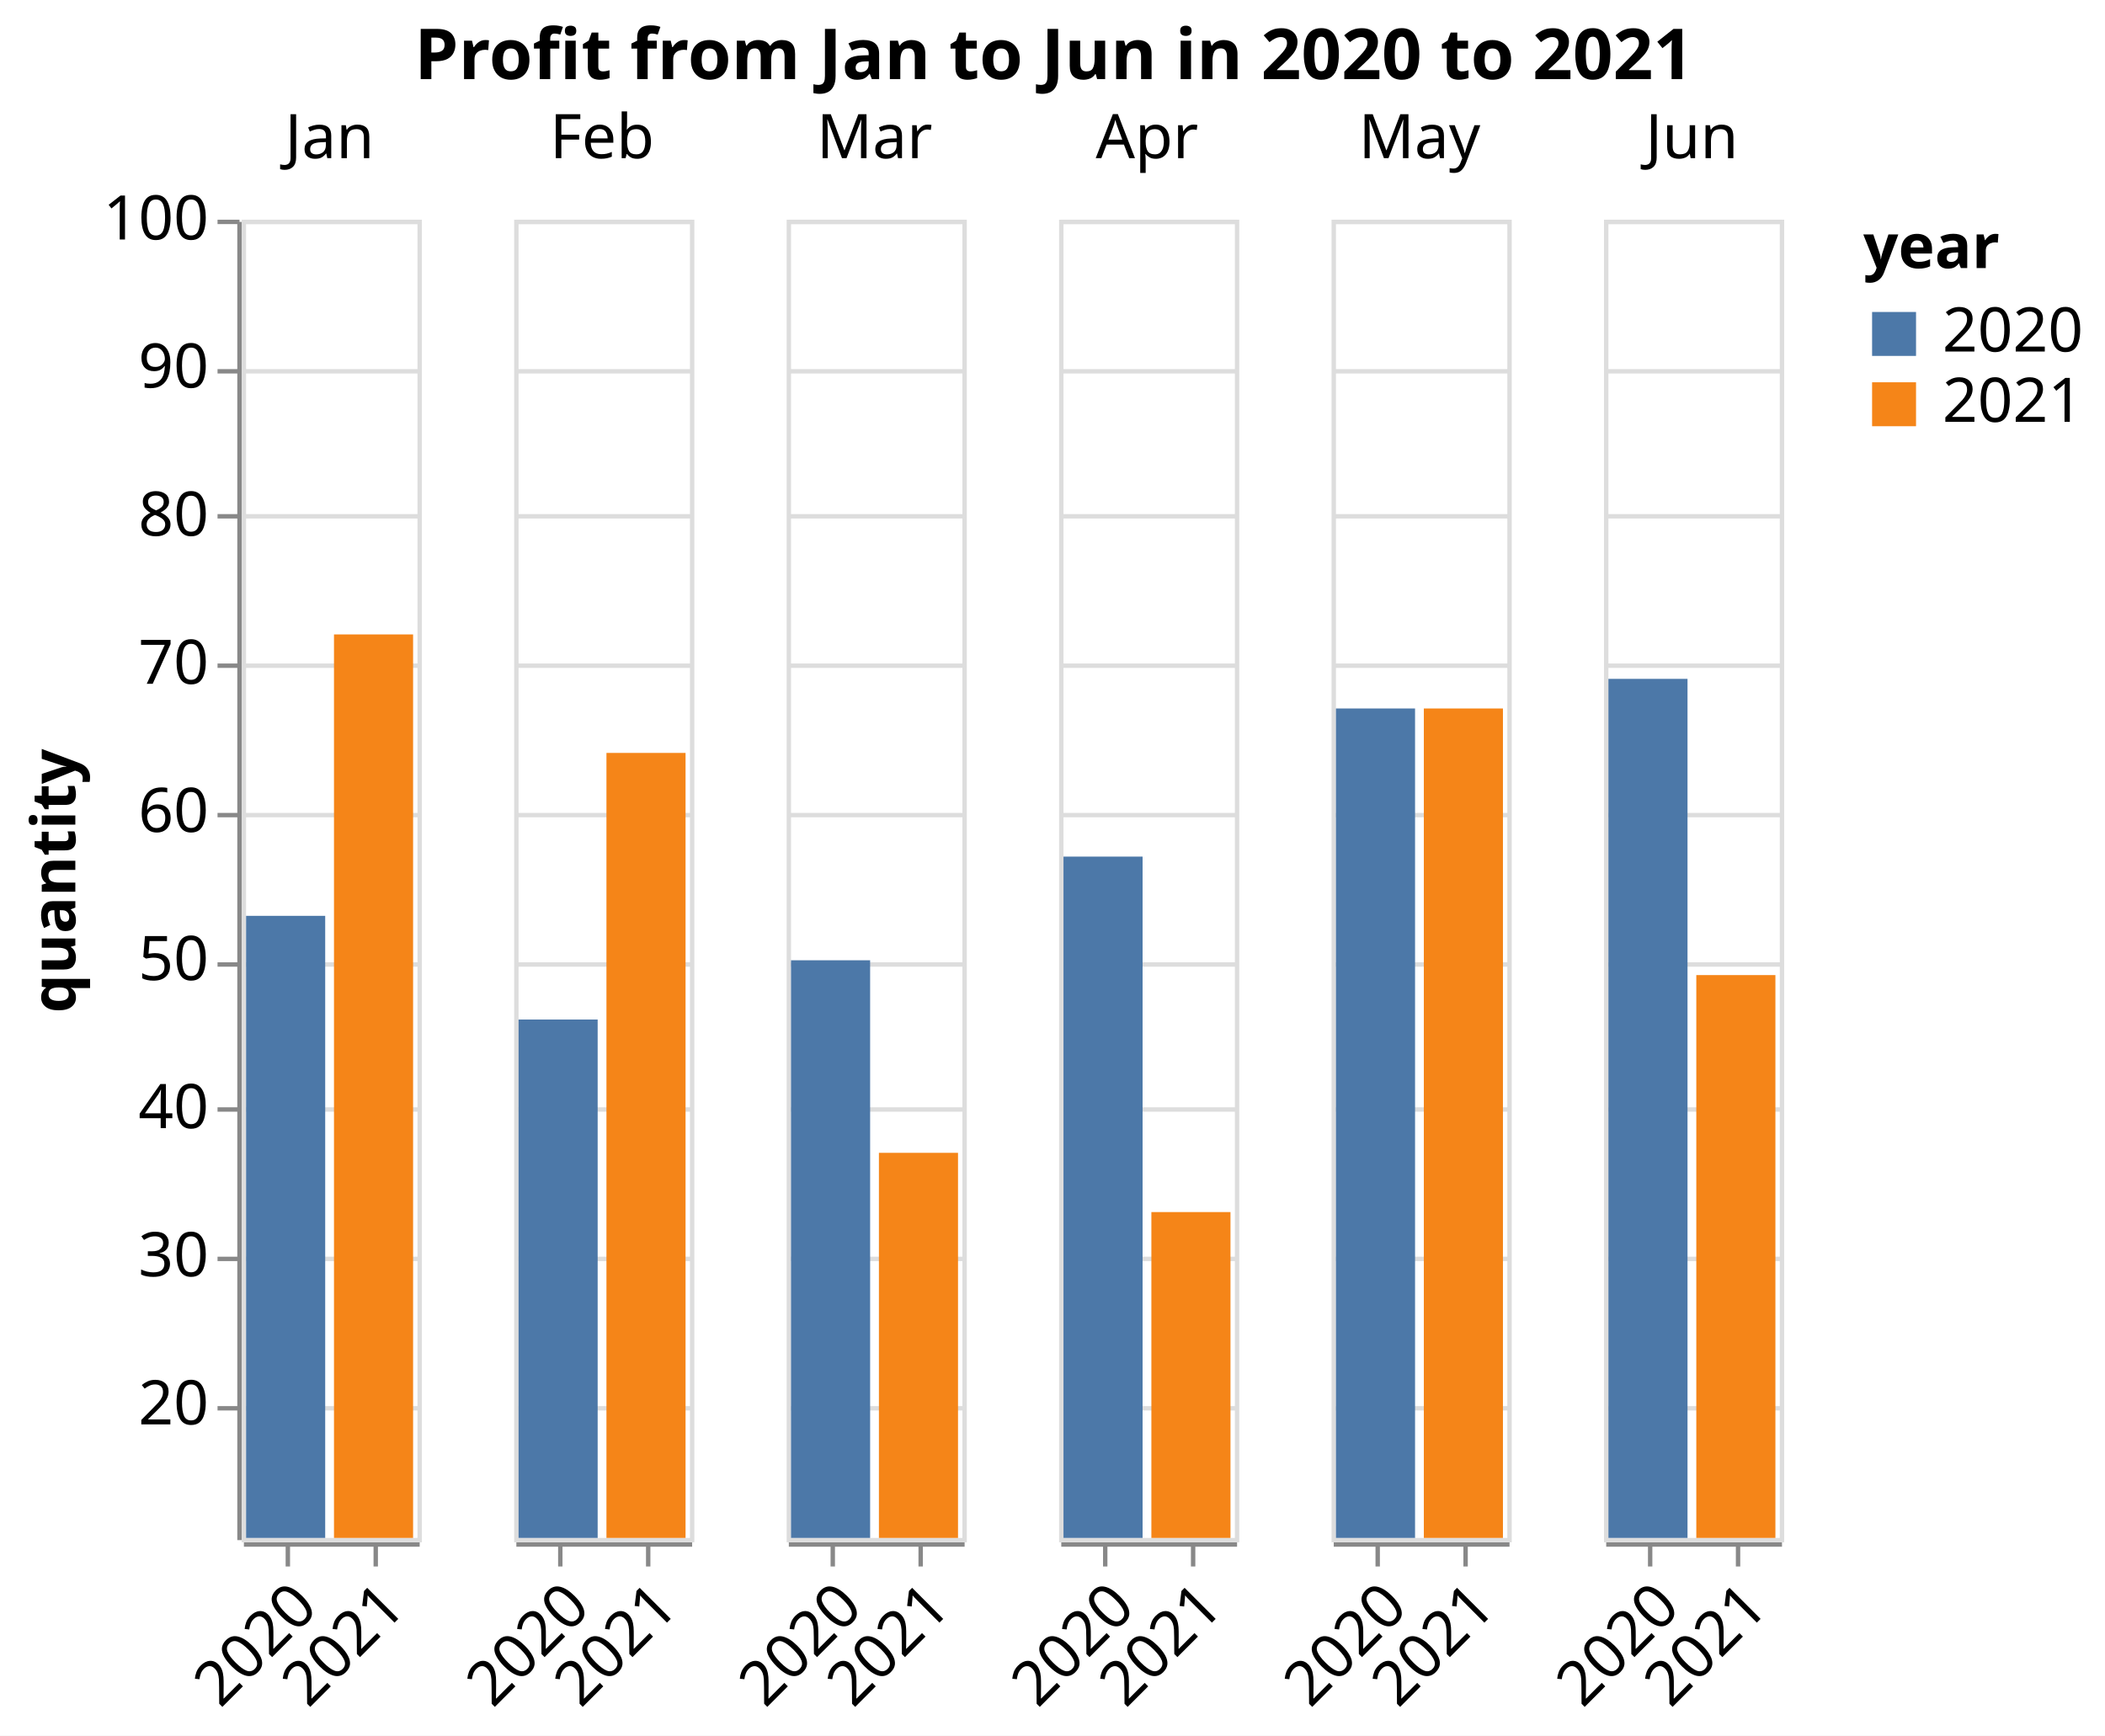
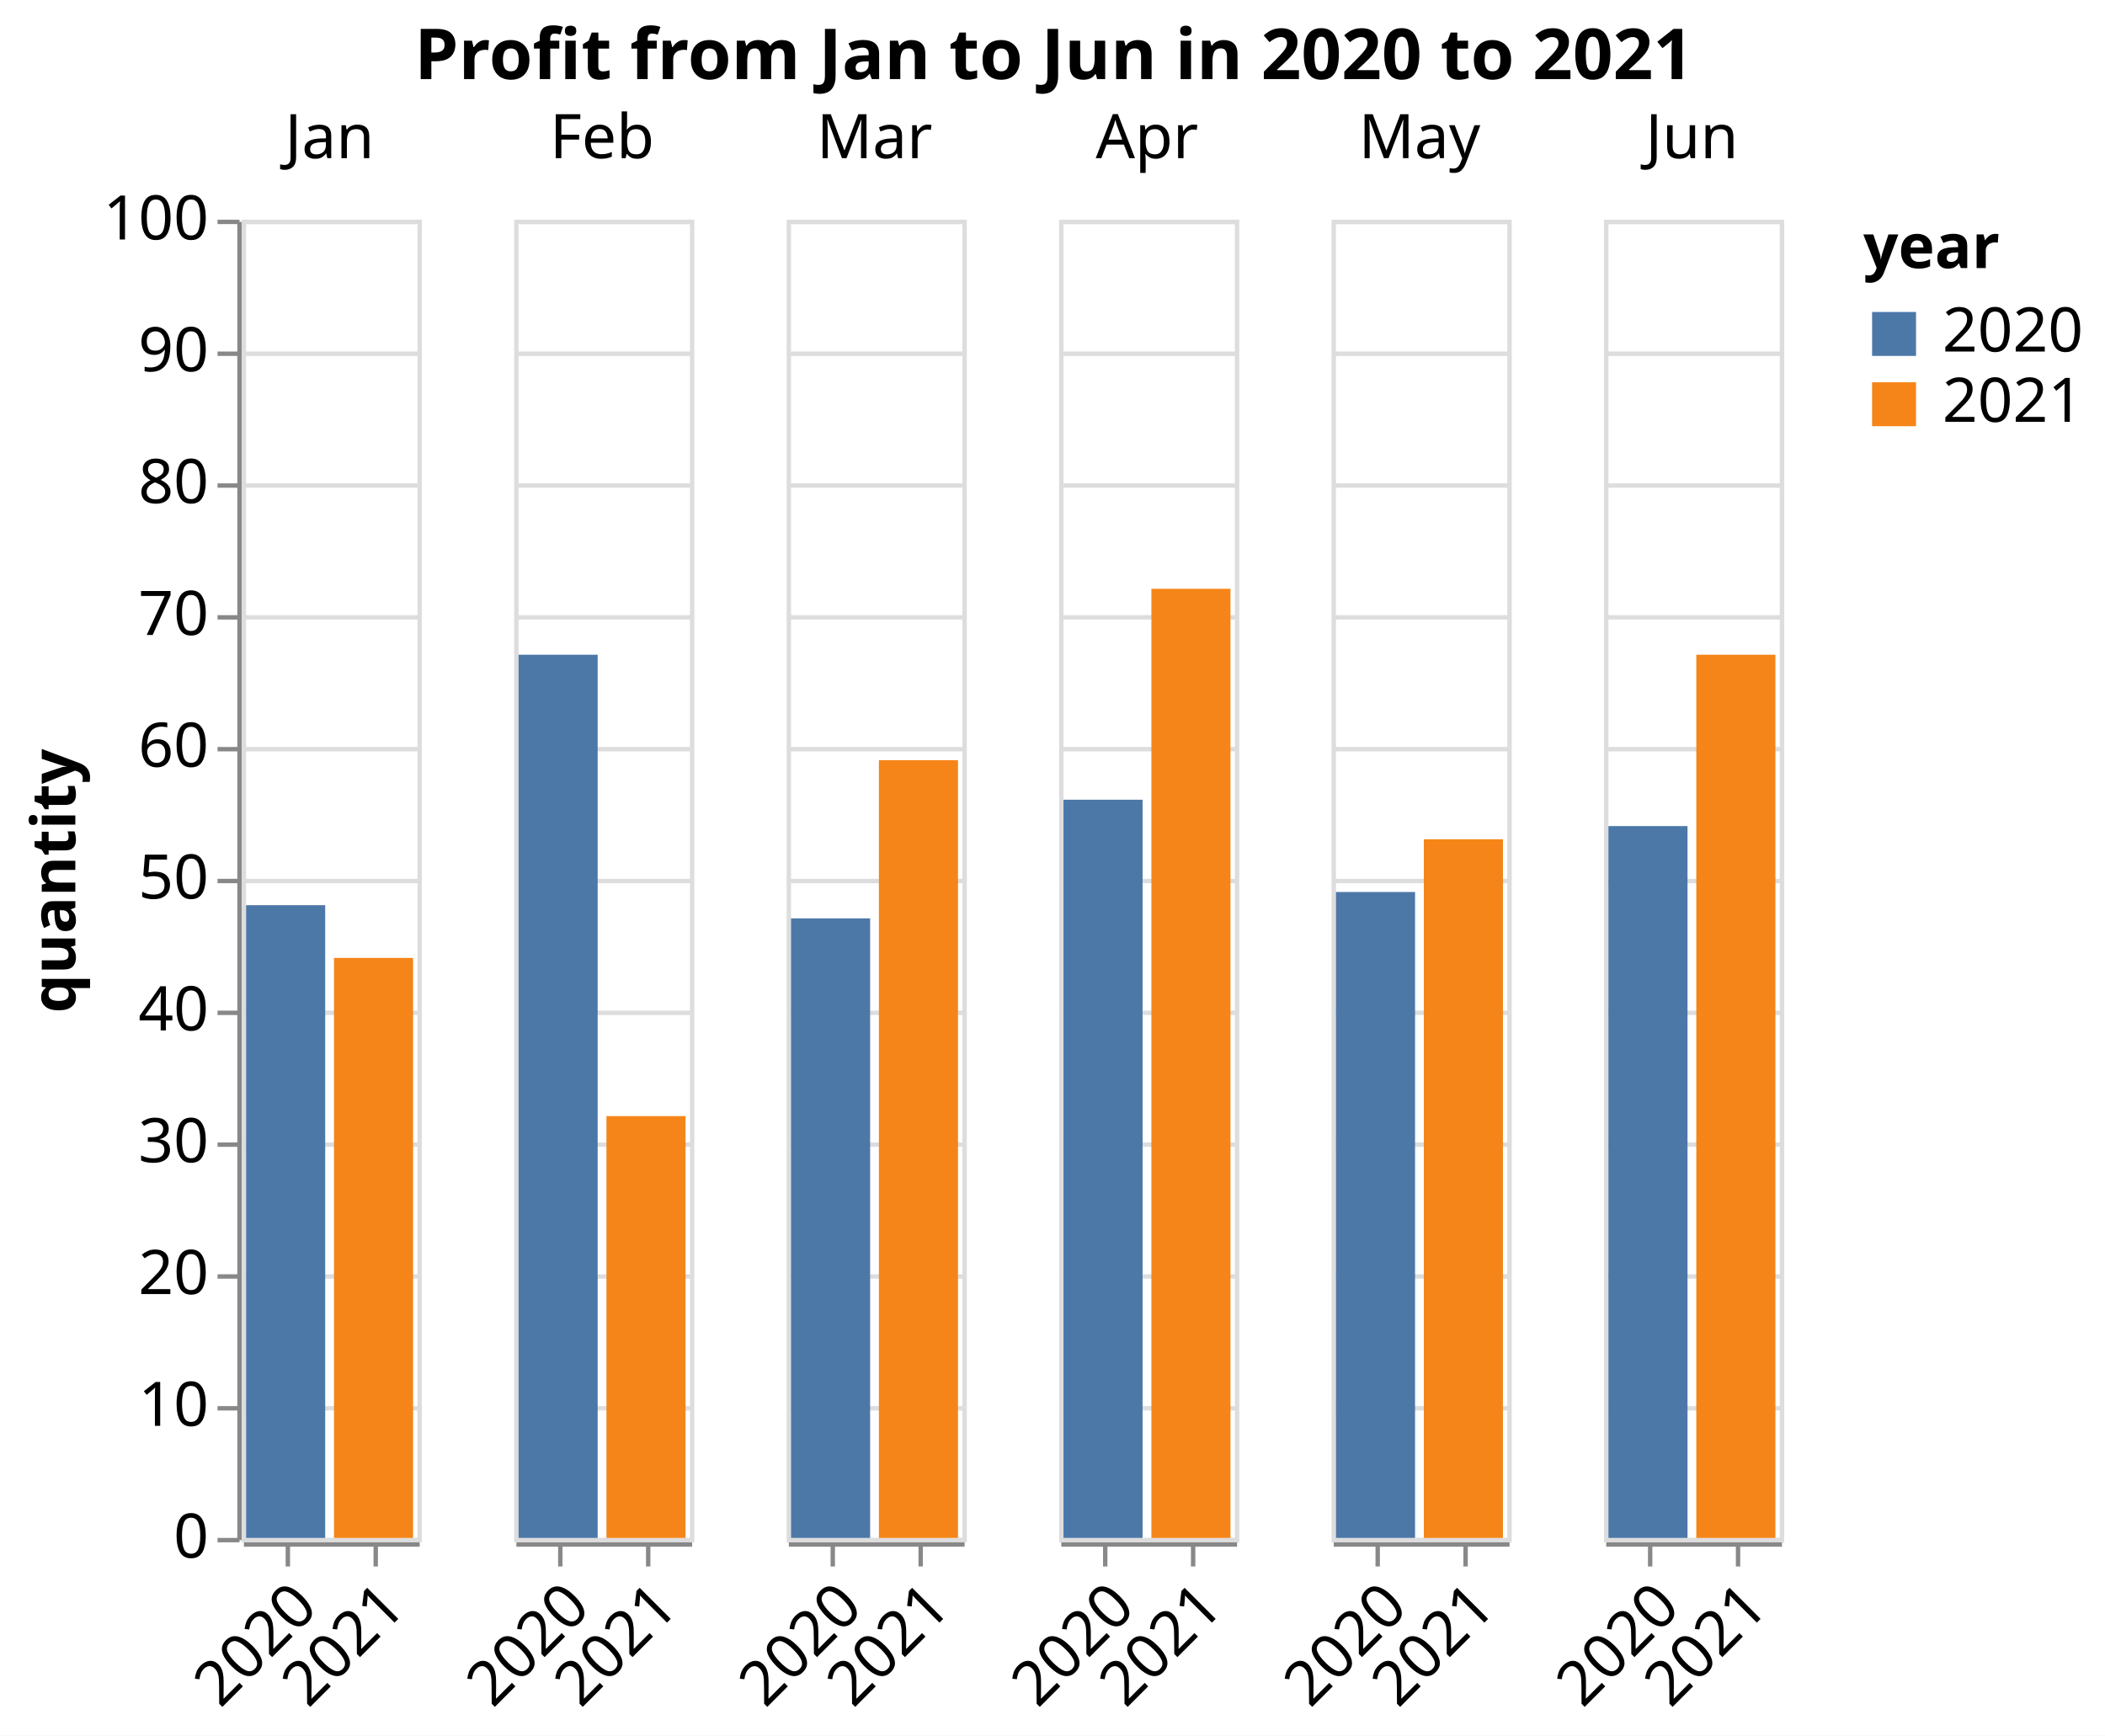
<svg xmlns="http://www.w3.org/2000/svg" version="1.1" class="marks" width="479" height="395" viewBox="0 0 479 395">
  <rect width="479" height="395" fill="white" />
  <g fill="none" stroke-miterlimit="10" transform="translate(55,50)">
    <g class="mark-group role-frame root" role="graphics-object" aria-roledescription="group mark container">
      <g transform="translate(0,0)">
        <path class="background" aria-hidden="true" d="M0,0h0v0h0Z" />
        <g>
          <g class="mark-group role-row-header row_header" role="graphics-object" aria-roledescription="group mark container">
            <g transform="translate(-1,0)">
              <path class="background" aria-hidden="true" d="M0,0h0v300h0Z" />
              <g>
-                 <g class="mark-group role-axis" role="graphics-symbol" aria-roledescription="axis" aria-label="Y-axis titled 'quantity' for a linear scale with values from 11 to 100">
-                   <g transform="translate(0.5,0.5)">
-                     <path class="background" aria-hidden="true" d="M0,0h0v0h0Z" pointer-events="none" />
-                     <g>
-                       <g class="mark-rule role-axis-tick" pointer-events="none">
+                 <g class="mark-group role-axis" role="graphics-symbol" aria-roledescription="axis" aria-label="Y-axis titled 'quantity' for a linear scale with values from 0 to 100">
+                   <g transform="translate(0.5,0.5)">
+                     <path class="background" aria-hidden="true" d="M0,0h0v0h0Z" pointer-events="none" />
+                     <g>
+                       <g class="mark-rule role-axis-tick" pointer-events="none">
+                         <line transform="translate(0,300)" x2="-5" y2="0" stroke="#888" stroke-width="1" opacity="1" />
                        <line transform="translate(0,270)" x2="-5" y2="0" stroke="#888" stroke-width="1" opacity="1" />
-                         <line transform="translate(0,236)" x2="-5" y2="0" stroke="#888" stroke-width="1" opacity="1" />
-                         <line transform="translate(0,202)" x2="-5" y2="0" stroke="#888" stroke-width="1" opacity="1" />
-                         <line transform="translate(0,169)" x2="-5" y2="0" stroke="#888" stroke-width="1" opacity="1" />
-                         <line transform="translate(0,135)" x2="-5" y2="0" stroke="#888" stroke-width="1" opacity="1" />
-                         <line transform="translate(0,101)" x2="-5" y2="0" stroke="#888" stroke-width="1" opacity="1" />
-                         <line transform="translate(0,67)" x2="-5" y2="0" stroke="#888" stroke-width="1" opacity="1" />
-                         <line transform="translate(0,34)" x2="-5" y2="0" stroke="#888" stroke-width="1" opacity="1" />
+                         <line transform="translate(0,240)" x2="-5" y2="0" stroke="#888" stroke-width="1" opacity="1" />
+                         <line transform="translate(0,210)" x2="-5" y2="0" stroke="#888" stroke-width="1" opacity="1" />
+                         <line transform="translate(0,180)" x2="-5" y2="0" stroke="#888" stroke-width="1" opacity="1" />
+                         <line transform="translate(0,150)" x2="-5" y2="0" stroke="#888" stroke-width="1" opacity="1" />
+                         <line transform="translate(0,120)" x2="-5" y2="0" stroke="#888" stroke-width="1" opacity="1" />
+                         <line transform="translate(0,90)" x2="-5" y2="0" stroke="#888" stroke-width="1" opacity="1" />
+                         <line transform="translate(0,60)" x2="-5" y2="0" stroke="#888" stroke-width="1" opacity="1" />
+                         <line transform="translate(0,30)" x2="-5" y2="0" stroke="#888" stroke-width="1" opacity="1" />
                        <line transform="translate(0,0)" x2="-5" y2="0" stroke="#888" stroke-width="1" opacity="1" />
                      </g>
                      <g class="mark-text role-axis-label" pointer-events="none">
-                         <text text-anchor="end" transform="translate(-7,273.6629)" font-family="sans-serif" font-size="14px" fill="#000" opacity="1">20</text>
-                         <text text-anchor="end" transform="translate(-7,239.9551)" font-family="sans-serif" font-size="14px" fill="#000" opacity="1">30</text>
-                         <text text-anchor="end" transform="translate(-7,206.2472)" font-family="sans-serif" font-size="14px" fill="#000" opacity="1">40</text>
-                         <text text-anchor="end" transform="translate(-7,172.5393)" font-family="sans-serif" font-size="14px" fill="#000" opacity="1">50</text>
-                         <text text-anchor="end" transform="translate(-7,138.8315)" font-family="sans-serif" font-size="14px" fill="#000" opacity="1">60</text>
-                         <text text-anchor="end" transform="translate(-7,105.1236)" font-family="sans-serif" font-size="14px" fill="#000" opacity="1">70</text>
-                         <text text-anchor="end" transform="translate(-7,71.41573)" font-family="sans-serif" font-size="14px" fill="#000" opacity="1">80</text>
-                         <text text-anchor="end" transform="translate(-7,37.70787)" font-family="sans-serif" font-size="14px" fill="#000" opacity="1">90</text>
+                         <text text-anchor="end" transform="translate(-7,304)" font-family="sans-serif" font-size="14px" fill="#000" opacity="1">0</text>
+                         <text text-anchor="end" transform="translate(-7,274)" font-family="sans-serif" font-size="14px" fill="#000" opacity="1">10</text>
+                         <text text-anchor="end" transform="translate(-7,244)" font-family="sans-serif" font-size="14px" fill="#000" opacity="1">20</text>
+                         <text text-anchor="end" transform="translate(-7,214)" font-family="sans-serif" font-size="14px" fill="#000" opacity="1">30</text>
+                         <text text-anchor="end" transform="translate(-7,184)" font-family="sans-serif" font-size="14px" fill="#000" opacity="1">40</text>
+                         <text text-anchor="end" transform="translate(-7,154)" font-family="sans-serif" font-size="14px" fill="#000" opacity="1">50</text>
+                         <text text-anchor="end" transform="translate(-7,124)" font-family="sans-serif" font-size="14px" fill="#000" opacity="1">60</text>
+                         <text text-anchor="end" transform="translate(-7,94)" font-family="sans-serif" font-size="14px" fill="#000" opacity="1">70</text>
+                         <text text-anchor="end" transform="translate(-7,64)" font-family="sans-serif" font-size="14px" fill="#000" opacity="1">80</text>
+                         <text text-anchor="end" transform="translate(-7,34)" font-family="sans-serif" font-size="14px" fill="#000" opacity="1">90</text>
                        <text text-anchor="end" transform="translate(-7,4)" font-family="sans-serif" font-size="14px" fill="#000" opacity="1">100</text>
                      </g>
                      <g class="mark-rule role-axis-domain" pointer-events="none">
                        <line transform="translate(0,300)" x2="0" y2="-300" stroke="#888" stroke-width="1" opacity="1" />
                      </g>
                      <g class="mark-text role-axis-title" pointer-events="none">
                        <text text-anchor="middle" transform="translate(-34.3584,150) rotate(-90) translate(0,-3)" font-family="sans-serif" font-size="14px" font-weight="bold" fill="#000" opacity="1">quantity</text>
                      </g>
                    </g>
                    <path class="foreground" aria-hidden="true" d="" pointer-events="none" display="none" />
                  </g>
                </g>
              </g>
              <path class="foreground" aria-hidden="true" d="" display="none" />
            </g>
          </g>
          <g class="mark-group role-column-header column_header" role="graphics-object" aria-roledescription="group mark container">
            <g transform="translate(0,-1)">
              <path class="background" aria-hidden="true" d="M0,0h40v0h-40Z" />
              <g>
                <g class="mark-group role-title">
                  <g transform="translate(20,-24)">
                    <path class="background" aria-hidden="true" d="M0,0h0v0h0Z" pointer-events="none" />
                    <g>
                      <g class="mark-text role-title-text" role="graphics-symbol" aria-roledescription="title" aria-label="Title text 'Jan'" pointer-events="none">
                        <text text-anchor="middle" transform="translate(0,11)" font-family="sans-serif" font-size="14px" fill="#000" opacity="1">Jan</text>
                      </g>
                    </g>
                    <path class="foreground" aria-hidden="true" d="" pointer-events="none" display="none" />
                  </g>
                </g>
              </g>
              <path class="foreground" aria-hidden="true" d="" display="none" />
            </g>
            <g transform="translate(62,-1)">
              <path class="background" aria-hidden="true" d="M0,0h40v0h-40Z" />
              <g>
                <g class="mark-group role-title">
                  <g transform="translate(20,-24)">
                    <path class="background" aria-hidden="true" d="M0,0h0v0h0Z" pointer-events="none" />
                    <g>
                      <g class="mark-text role-title-text" role="graphics-symbol" aria-roledescription="title" aria-label="Title text 'Feb'" pointer-events="none">
                        <text text-anchor="middle" transform="translate(0,11)" font-family="sans-serif" font-size="14px" fill="#000" opacity="1">Feb</text>
                      </g>
                    </g>
                    <path class="foreground" aria-hidden="true" d="" pointer-events="none" display="none" />
                  </g>
                </g>
              </g>
              <path class="foreground" aria-hidden="true" d="" display="none" />
            </g>
            <g transform="translate(124,-1)">
              <path class="background" aria-hidden="true" d="M0,0h40v0h-40Z" />
              <g>
                <g class="mark-group role-title">
                  <g transform="translate(20,-24)">
                    <path class="background" aria-hidden="true" d="M0,0h0v0h0Z" pointer-events="none" />
                    <g>
                      <g class="mark-text role-title-text" role="graphics-symbol" aria-roledescription="title" aria-label="Title text 'Mar'" pointer-events="none">
                        <text text-anchor="middle" transform="translate(0,11)" font-family="sans-serif" font-size="14px" fill="#000" opacity="1">Mar</text>
                      </g>
                    </g>
                    <path class="foreground" aria-hidden="true" d="" pointer-events="none" display="none" />
                  </g>
                </g>
              </g>
              <path class="foreground" aria-hidden="true" d="" display="none" />
            </g>
            <g transform="translate(186,-1)">
              <path class="background" aria-hidden="true" d="M0,0h40v0h-40Z" />
              <g>
                <g class="mark-group role-title">
                  <g transform="translate(20,-24)">
                    <path class="background" aria-hidden="true" d="M0,0h0v0h0Z" pointer-events="none" />
                    <g>
                      <g class="mark-text role-title-text" role="graphics-symbol" aria-roledescription="title" aria-label="Title text 'Apr'" pointer-events="none">
                        <text text-anchor="middle" transform="translate(0,11)" font-family="sans-serif" font-size="14px" fill="#000" opacity="1">Apr</text>
                      </g>
                    </g>
                    <path class="foreground" aria-hidden="true" d="" pointer-events="none" display="none" />
                  </g>
                </g>
              </g>
              <path class="foreground" aria-hidden="true" d="" display="none" />
            </g>
            <g transform="translate(248,-1)">
              <path class="background" aria-hidden="true" d="M0,0h40v0h-40Z" />
              <g>
                <g class="mark-group role-title">
                  <g transform="translate(20,-24)">
                    <path class="background" aria-hidden="true" d="M0,0h0v0h0Z" pointer-events="none" />
                    <g>
                      <g class="mark-text role-title-text" role="graphics-symbol" aria-roledescription="title" aria-label="Title text 'May'" pointer-events="none">
                        <text text-anchor="middle" transform="translate(0,11)" font-family="sans-serif" font-size="14px" fill="#000" opacity="1">May</text>
                      </g>
                    </g>
                    <path class="foreground" aria-hidden="true" d="" pointer-events="none" display="none" />
                  </g>
                </g>
              </g>
              <path class="foreground" aria-hidden="true" d="" display="none" />
            </g>
            <g transform="translate(310,-1)">
              <path class="background" aria-hidden="true" d="M0,0h40v0h-40Z" />
              <g>
                <g class="mark-group role-title">
                  <g transform="translate(20,-24)">
                    <path class="background" aria-hidden="true" d="M0,0h0v0h0Z" pointer-events="none" />
                    <g>
                      <g class="mark-text role-title-text" role="graphics-symbol" aria-roledescription="title" aria-label="Title text 'Jun'" pointer-events="none">
                        <text text-anchor="middle" transform="translate(0,11)" font-family="sans-serif" font-size="14px" fill="#000" opacity="1">Jun</text>
                      </g>
                    </g>
                    <path class="foreground" aria-hidden="true" d="" pointer-events="none" display="none" />
                  </g>
                </g>
              </g>
              <path class="foreground" aria-hidden="true" d="" display="none" />
            </g>
          </g>
          <g class="mark-group role-column-footer column_footer" role="graphics-object" aria-roledescription="group mark container">
            <g transform="translate(0,301)">
              <path class="background" aria-hidden="true" d="M0,0h40v0h-40Z" />
              <g>
                <g class="mark-group role-axis" role="graphics-symbol" aria-roledescription="axis" aria-label="X-axis for a discrete scale with 2 values: 2020, 2021">
                  <g transform="translate(0.5,0.5)">
                    <path class="background" aria-hidden="true" d="M0,0h0v0h0Z" pointer-events="none" />
                    <g>
                      <g class="mark-rule role-axis-tick" pointer-events="none">
                        <line transform="translate(10,0)" x2="0" y2="5" stroke="#888" stroke-width="1" opacity="1" />
                        <line transform="translate(30,0)" x2="0" y2="5" stroke="#888" stroke-width="1" opacity="1" />
                      </g>
                      <g class="mark-text role-axis-label" pointer-events="none">
                        <text text-anchor="end" transform="translate(9.5,7) rotate(315) translate(0,11)" font-family="sans-serif" font-size="14px" fill="#000" opacity="1">2020</text>
                        <text text-anchor="end" transform="translate(29.5,7) rotate(315) translate(0,11)" font-family="sans-serif" font-size="14px" fill="#000" opacity="1">2021</text>
                      </g>
                      <g class="mark-rule role-axis-domain" pointer-events="none">
                        <line transform="translate(0,0)" x2="40" y2="0" stroke="#888" stroke-width="1" opacity="1" />
                      </g>
                    </g>
                    <path class="foreground" aria-hidden="true" d="" pointer-events="none" display="none" />
                  </g>
                </g>
              </g>
              <path class="foreground" aria-hidden="true" d="" display="none" />
            </g>
            <g transform="translate(62,301)">
              <path class="background" aria-hidden="true" d="M0,0h40v0h-40Z" />
              <g>
                <g class="mark-group role-axis" role="graphics-symbol" aria-roledescription="axis" aria-label="X-axis for a discrete scale with 2 values: 2020, 2021">
                  <g transform="translate(0.5,0.5)">
                    <path class="background" aria-hidden="true" d="M0,0h0v0h0Z" pointer-events="none" />
                    <g>
                      <g class="mark-rule role-axis-tick" pointer-events="none">
                        <line transform="translate(10,0)" x2="0" y2="5" stroke="#888" stroke-width="1" opacity="1" />
                        <line transform="translate(30,0)" x2="0" y2="5" stroke="#888" stroke-width="1" opacity="1" />
                      </g>
                      <g class="mark-text role-axis-label" pointer-events="none">
                        <text text-anchor="end" transform="translate(9.5,7) rotate(315) translate(0,11)" font-family="sans-serif" font-size="14px" fill="#000" opacity="1">2020</text>
                        <text text-anchor="end" transform="translate(29.5,7) rotate(315) translate(0,11)" font-family="sans-serif" font-size="14px" fill="#000" opacity="1">2021</text>
                      </g>
                      <g class="mark-rule role-axis-domain" pointer-events="none">
                        <line transform="translate(0,0)" x2="40" y2="0" stroke="#888" stroke-width="1" opacity="1" />
                      </g>
                    </g>
                    <path class="foreground" aria-hidden="true" d="" pointer-events="none" display="none" />
                  </g>
                </g>
              </g>
              <path class="foreground" aria-hidden="true" d="" display="none" />
            </g>
            <g transform="translate(124,301)">
              <path class="background" aria-hidden="true" d="M0,0h40v0h-40Z" />
              <g>
                <g class="mark-group role-axis" role="graphics-symbol" aria-roledescription="axis" aria-label="X-axis for a discrete scale with 2 values: 2020, 2021">
                  <g transform="translate(0.5,0.5)">
                    <path class="background" aria-hidden="true" d="M0,0h0v0h0Z" pointer-events="none" />
                    <g>
                      <g class="mark-rule role-axis-tick" pointer-events="none">
                        <line transform="translate(10,0)" x2="0" y2="5" stroke="#888" stroke-width="1" opacity="1" />
                        <line transform="translate(30,0)" x2="0" y2="5" stroke="#888" stroke-width="1" opacity="1" />
                      </g>
                      <g class="mark-text role-axis-label" pointer-events="none">
                        <text text-anchor="end" transform="translate(9.5,7) rotate(315) translate(0,11)" font-family="sans-serif" font-size="14px" fill="#000" opacity="1">2020</text>
                        <text text-anchor="end" transform="translate(29.5,7) rotate(315) translate(0,11)" font-family="sans-serif" font-size="14px" fill="#000" opacity="1">2021</text>
                      </g>
                      <g class="mark-rule role-axis-domain" pointer-events="none">
                        <line transform="translate(0,0)" x2="40" y2="0" stroke="#888" stroke-width="1" opacity="1" />
                      </g>
                    </g>
                    <path class="foreground" aria-hidden="true" d="" pointer-events="none" display="none" />
                  </g>
                </g>
              </g>
              <path class="foreground" aria-hidden="true" d="" display="none" />
            </g>
            <g transform="translate(186,301)">
              <path class="background" aria-hidden="true" d="M0,0h40v0h-40Z" />
              <g>
                <g class="mark-group role-axis" role="graphics-symbol" aria-roledescription="axis" aria-label="X-axis for a discrete scale with 2 values: 2020, 2021">
                  <g transform="translate(0.5,0.5)">
                    <path class="background" aria-hidden="true" d="M0,0h0v0h0Z" pointer-events="none" />
                    <g>
                      <g class="mark-rule role-axis-tick" pointer-events="none">
                        <line transform="translate(10,0)" x2="0" y2="5" stroke="#888" stroke-width="1" opacity="1" />
                        <line transform="translate(30,0)" x2="0" y2="5" stroke="#888" stroke-width="1" opacity="1" />
                      </g>
                      <g class="mark-text role-axis-label" pointer-events="none">
                        <text text-anchor="end" transform="translate(9.5,7) rotate(315) translate(0,11)" font-family="sans-serif" font-size="14px" fill="#000" opacity="1">2020</text>
                        <text text-anchor="end" transform="translate(29.5,7) rotate(315) translate(0,11)" font-family="sans-serif" font-size="14px" fill="#000" opacity="1">2021</text>
                      </g>
                      <g class="mark-rule role-axis-domain" pointer-events="none">
                        <line transform="translate(0,0)" x2="40" y2="0" stroke="#888" stroke-width="1" opacity="1" />
                      </g>
                    </g>
                    <path class="foreground" aria-hidden="true" d="" pointer-events="none" display="none" />
                  </g>
                </g>
              </g>
              <path class="foreground" aria-hidden="true" d="" display="none" />
            </g>
            <g transform="translate(248,301)">
              <path class="background" aria-hidden="true" d="M0,0h40v0h-40Z" />
              <g>
                <g class="mark-group role-axis" role="graphics-symbol" aria-roledescription="axis" aria-label="X-axis for a discrete scale with 2 values: 2020, 2021">
                  <g transform="translate(0.5,0.5)">
                    <path class="background" aria-hidden="true" d="M0,0h0v0h0Z" pointer-events="none" />
                    <g>
                      <g class="mark-rule role-axis-tick" pointer-events="none">
                        <line transform="translate(10,0)" x2="0" y2="5" stroke="#888" stroke-width="1" opacity="1" />
                        <line transform="translate(30,0)" x2="0" y2="5" stroke="#888" stroke-width="1" opacity="1" />
                      </g>
                      <g class="mark-text role-axis-label" pointer-events="none">
                        <text text-anchor="end" transform="translate(9.5,7) rotate(315) translate(0,11)" font-family="sans-serif" font-size="14px" fill="#000" opacity="1">2020</text>
                        <text text-anchor="end" transform="translate(29.5,7) rotate(315) translate(0,11)" font-family="sans-serif" font-size="14px" fill="#000" opacity="1">2021</text>
                      </g>
                      <g class="mark-rule role-axis-domain" pointer-events="none">
                        <line transform="translate(0,0)" x2="40" y2="0" stroke="#888" stroke-width="1" opacity="1" />
                      </g>
                    </g>
                    <path class="foreground" aria-hidden="true" d="" pointer-events="none" display="none" />
                  </g>
                </g>
              </g>
              <path class="foreground" aria-hidden="true" d="" display="none" />
            </g>
            <g transform="translate(310,301)">
              <path class="background" aria-hidden="true" d="M0,0h40v0h-40Z" />
              <g>
                <g class="mark-group role-axis" role="graphics-symbol" aria-roledescription="axis" aria-label="X-axis for a discrete scale with 2 values: 2020, 2021">
                  <g transform="translate(0.5,0.5)">
                    <path class="background" aria-hidden="true" d="M0,0h0v0h0Z" pointer-events="none" />
                    <g>
                      <g class="mark-rule role-axis-tick" pointer-events="none">
                        <line transform="translate(10,0)" x2="0" y2="5" stroke="#888" stroke-width="1" opacity="1" />
                        <line transform="translate(30,0)" x2="0" y2="5" stroke="#888" stroke-width="1" opacity="1" />
                      </g>
                      <g class="mark-text role-axis-label" pointer-events="none">
                        <text text-anchor="end" transform="translate(9.5,7) rotate(315) translate(0,11)" font-family="sans-serif" font-size="14px" fill="#000" opacity="1">2020</text>
                        <text text-anchor="end" transform="translate(29.5,7) rotate(315) translate(0,11)" font-family="sans-serif" font-size="14px" fill="#000" opacity="1">2021</text>
                      </g>
                      <g class="mark-rule role-axis-domain" pointer-events="none">
                        <line transform="translate(0,0)" x2="40" y2="0" stroke="#888" stroke-width="1" opacity="1" />
                      </g>
                    </g>
                    <path class="foreground" aria-hidden="true" d="" pointer-events="none" display="none" />
                  </g>
                </g>
              </g>
              <path class="foreground" aria-hidden="true" d="" display="none" />
            </g>
          </g>
          <g class="mark-group role-scope cell" role="graphics-object" aria-roledescription="group mark container">
            <g transform="translate(0,0)">
              <path class="background" aria-hidden="true" d="M0.5,0.5h40v300h-40Z" stroke="#ddd" />
              <g>
-                 <g class="mark-group role-axis" role="graphics-symbol" aria-roledescription="axis" aria-label="Y-axis for a linear scale with values from 11 to 100">
+                 <g class="mark-group role-axis" aria-hidden="true">
                  <g transform="translate(0.5,0.5)">
                    <path class="background" aria-hidden="true" d="M0,0h0v0h0Z" pointer-events="none" />
                    <g>
                      <g class="mark-rule role-axis-grid" pointer-events="none">
+                         <line transform="translate(0,300)" x2="40" y2="0" stroke="#ddd" stroke-width="1" opacity="1" />
                        <line transform="translate(0,270)" x2="40" y2="0" stroke="#ddd" stroke-width="1" opacity="1" />
-                         <line transform="translate(0,236)" x2="40" y2="0" stroke="#ddd" stroke-width="1" opacity="1" />
-                         <line transform="translate(0,202)" x2="40" y2="0" stroke="#ddd" stroke-width="1" opacity="1" />
-                         <line transform="translate(0,169)" x2="40" y2="0" stroke="#ddd" stroke-width="1" opacity="1" />
-                         <line transform="translate(0,135)" x2="40" y2="0" stroke="#ddd" stroke-width="1" opacity="1" />
-                         <line transform="translate(0,101)" x2="40" y2="0" stroke="#ddd" stroke-width="1" opacity="1" />
-                         <line transform="translate(0,67)" x2="40" y2="0" stroke="#ddd" stroke-width="1" opacity="1" />
-                         <line transform="translate(0,34)" x2="40" y2="0" stroke="#ddd" stroke-width="1" opacity="1" />
+                         <line transform="translate(0,240)" x2="40" y2="0" stroke="#ddd" stroke-width="1" opacity="1" />
+                         <line transform="translate(0,210)" x2="40" y2="0" stroke="#ddd" stroke-width="1" opacity="1" />
+                         <line transform="translate(0,180)" x2="40" y2="0" stroke="#ddd" stroke-width="1" opacity="1" />
+                         <line transform="translate(0,150)" x2="40" y2="0" stroke="#ddd" stroke-width="1" opacity="1" />
+                         <line transform="translate(0,120)" x2="40" y2="0" stroke="#ddd" stroke-width="1" opacity="1" />
+                         <line transform="translate(0,90)" x2="40" y2="0" stroke="#ddd" stroke-width="1" opacity="1" />
+                         <line transform="translate(0,60)" x2="40" y2="0" stroke="#ddd" stroke-width="1" opacity="1" />
+                         <line transform="translate(0,30)" x2="40" y2="0" stroke="#ddd" stroke-width="1" opacity="1" />
                        <line transform="translate(0,0)" x2="40" y2="0" stroke="#ddd" stroke-width="1" opacity="1" />
                      </g>
                    </g>
                    <path class="foreground" aria-hidden="true" d="" pointer-events="none" display="none" />
                  </g>
                </g>
-                 <g class="mark-rect role-mark child_marks" role="graphics-symbol" aria-roledescription="rect mark container">
-                   <path d="M1,158.427h18v141.573h-18Z" fill="#4c78a8" />
-                   <path d="M21,94.382h18v205.618h-18Z" fill="#f58518" />
+                 <g class="mark-rect role-mark child_marks" role="graphics-object" aria-roledescription="rect mark container">
+                   <path aria-label="year: 2020; quantity: 48" role="graphics-symbol" aria-roledescription="bar" d="M1,156h18v144h-18Z" fill="#4c78a8" />
+                   <path aria-label="year: 2021; quantity: 44" role="graphics-symbol" aria-roledescription="bar" d="M21,168h18v132h-18Z" fill="#f58518" />
                </g>
              </g>
              <path class="foreground" aria-hidden="true" d="" display="none" />
            </g>
            <g transform="translate(62,0)">
              <path class="background" aria-hidden="true" d="M0.5,0.5h40v300h-40Z" stroke="#ddd" />
              <g>
-                 <g class="mark-group role-axis" role="graphics-symbol" aria-roledescription="axis" aria-label="Y-axis for a linear scale with values from 11 to 100">
+                 <g class="mark-group role-axis" aria-hidden="true">
                  <g transform="translate(0.5,0.5)">
                    <path class="background" aria-hidden="true" d="M0,0h0v0h0Z" pointer-events="none" />
                    <g>
                      <g class="mark-rule role-axis-grid" pointer-events="none">
+                         <line transform="translate(0,300)" x2="40" y2="0" stroke="#ddd" stroke-width="1" opacity="1" />
                        <line transform="translate(0,270)" x2="40" y2="0" stroke="#ddd" stroke-width="1" opacity="1" />
-                         <line transform="translate(0,236)" x2="40" y2="0" stroke="#ddd" stroke-width="1" opacity="1" />
-                         <line transform="translate(0,202)" x2="40" y2="0" stroke="#ddd" stroke-width="1" opacity="1" />
-                         <line transform="translate(0,169)" x2="40" y2="0" stroke="#ddd" stroke-width="1" opacity="1" />
-                         <line transform="translate(0,135)" x2="40" y2="0" stroke="#ddd" stroke-width="1" opacity="1" />
-                         <line transform="translate(0,101)" x2="40" y2="0" stroke="#ddd" stroke-width="1" opacity="1" />
-                         <line transform="translate(0,67)" x2="40" y2="0" stroke="#ddd" stroke-width="1" opacity="1" />
-                         <line transform="translate(0,34)" x2="40" y2="0" stroke="#ddd" stroke-width="1" opacity="1" />
+                         <line transform="translate(0,240)" x2="40" y2="0" stroke="#ddd" stroke-width="1" opacity="1" />
+                         <line transform="translate(0,210)" x2="40" y2="0" stroke="#ddd" stroke-width="1" opacity="1" />
+                         <line transform="translate(0,180)" x2="40" y2="0" stroke="#ddd" stroke-width="1" opacity="1" />
+                         <line transform="translate(0,150)" x2="40" y2="0" stroke="#ddd" stroke-width="1" opacity="1" />
+                         <line transform="translate(0,120)" x2="40" y2="0" stroke="#ddd" stroke-width="1" opacity="1" />
+                         <line transform="translate(0,90)" x2="40" y2="0" stroke="#ddd" stroke-width="1" opacity="1" />
+                         <line transform="translate(0,60)" x2="40" y2="0" stroke="#ddd" stroke-width="1" opacity="1" />
+                         <line transform="translate(0,30)" x2="40" y2="0" stroke="#ddd" stroke-width="1" opacity="1" />
                        <line transform="translate(0,0)" x2="40" y2="0" stroke="#ddd" stroke-width="1" opacity="1" />
                      </g>
                    </g>
                    <path class="foreground" aria-hidden="true" d="" pointer-events="none" display="none" />
                  </g>
                </g>
-                 <g class="mark-rect role-mark child_marks" role="graphics-symbol" aria-roledescription="rect mark container">
-                   <path d="M1,182.022h18v117.978h-18Z" fill="#4c78a8" />
-                   <path d="M21,121.348h18v178.652h-18Z" fill="#f58518" />
+                 <g class="mark-rect role-mark child_marks" role="graphics-object" aria-roledescription="rect mark container">
+                   <path aria-label="year: 2020; quantity: 67" role="graphics-symbol" aria-roledescription="bar" d="M1,99h18v201h-18Z" fill="#4c78a8" />
+                   <path aria-label="year: 2021; quantity: 32" role="graphics-symbol" aria-roledescription="bar" d="M21,204h18v96h-18Z" fill="#f58518" />
                </g>
              </g>
              <path class="foreground" aria-hidden="true" d="" display="none" />
            </g>
            <g transform="translate(124,0)">
              <path class="background" aria-hidden="true" d="M0.5,0.5h40v300h-40Z" stroke="#ddd" />
              <g>
-                 <g class="mark-group role-axis" role="graphics-symbol" aria-roledescription="axis" aria-label="Y-axis for a linear scale with values from 11 to 100">
+                 <g class="mark-group role-axis" aria-hidden="true">
                  <g transform="translate(0.5,0.5)">
                    <path class="background" aria-hidden="true" d="M0,0h0v0h0Z" pointer-events="none" />
                    <g>
                      <g class="mark-rule role-axis-grid" pointer-events="none">
+                         <line transform="translate(0,300)" x2="40" y2="0" stroke="#ddd" stroke-width="1" opacity="1" />
                        <line transform="translate(0,270)" x2="40" y2="0" stroke="#ddd" stroke-width="1" opacity="1" />
-                         <line transform="translate(0,236)" x2="40" y2="0" stroke="#ddd" stroke-width="1" opacity="1" />
-                         <line transform="translate(0,202)" x2="40" y2="0" stroke="#ddd" stroke-width="1" opacity="1" />
-                         <line transform="translate(0,169)" x2="40" y2="0" stroke="#ddd" stroke-width="1" opacity="1" />
-                         <line transform="translate(0,135)" x2="40" y2="0" stroke="#ddd" stroke-width="1" opacity="1" />
-                         <line transform="translate(0,101)" x2="40" y2="0" stroke="#ddd" stroke-width="1" opacity="1" />
-                         <line transform="translate(0,67)" x2="40" y2="0" stroke="#ddd" stroke-width="1" opacity="1" />
-                         <line transform="translate(0,34)" x2="40" y2="0" stroke="#ddd" stroke-width="1" opacity="1" />
+                         <line transform="translate(0,240)" x2="40" y2="0" stroke="#ddd" stroke-width="1" opacity="1" />
+                         <line transform="translate(0,210)" x2="40" y2="0" stroke="#ddd" stroke-width="1" opacity="1" />
+                         <line transform="translate(0,180)" x2="40" y2="0" stroke="#ddd" stroke-width="1" opacity="1" />
+                         <line transform="translate(0,150)" x2="40" y2="0" stroke="#ddd" stroke-width="1" opacity="1" />
+                         <line transform="translate(0,120)" x2="40" y2="0" stroke="#ddd" stroke-width="1" opacity="1" />
+                         <line transform="translate(0,90)" x2="40" y2="0" stroke="#ddd" stroke-width="1" opacity="1" />
+                         <line transform="translate(0,60)" x2="40" y2="0" stroke="#ddd" stroke-width="1" opacity="1" />
+                         <line transform="translate(0,30)" x2="40" y2="0" stroke="#ddd" stroke-width="1" opacity="1" />
                        <line transform="translate(0,0)" x2="40" y2="0" stroke="#ddd" stroke-width="1" opacity="1" />
                      </g>
                    </g>
                    <path class="foreground" aria-hidden="true" d="" pointer-events="none" display="none" />
                  </g>
                </g>
-                 <g class="mark-rect role-mark child_marks" role="graphics-symbol" aria-roledescription="rect mark container">
-                   <path d="M1,168.539h18v131.461h-18Z" fill="#4c78a8" />
-                   <path d="M21,212.36h18v87.64h-18Z" fill="#f58518" />
+                 <g class="mark-rect role-mark child_marks" role="graphics-object" aria-roledescription="rect mark container">
+                   <path aria-label="year: 2020; quantity: 47" role="graphics-symbol" aria-roledescription="bar" d="M1,159h18v141h-18Z" fill="#4c78a8" />
+                   <path aria-label="year: 2021; quantity: 59" role="graphics-symbol" aria-roledescription="bar" d="M21,123h18v177h-18Z" fill="#f58518" />
                </g>
              </g>
              <path class="foreground" aria-hidden="true" d="" display="none" />
            </g>
            <g transform="translate(186,0)">
              <path class="background" aria-hidden="true" d="M0.5,0.5h40v300h-40Z" stroke="#ddd" />
              <g>
-                 <g class="mark-group role-axis" role="graphics-symbol" aria-roledescription="axis" aria-label="Y-axis for a linear scale with values from 11 to 100">
+                 <g class="mark-group role-axis" aria-hidden="true">
                  <g transform="translate(0.5,0.5)">
                    <path class="background" aria-hidden="true" d="M0,0h0v0h0Z" pointer-events="none" />
                    <g>
                      <g class="mark-rule role-axis-grid" pointer-events="none">
+                         <line transform="translate(0,300)" x2="40" y2="0" stroke="#ddd" stroke-width="1" opacity="1" />
                        <line transform="translate(0,270)" x2="40" y2="0" stroke="#ddd" stroke-width="1" opacity="1" />
-                         <line transform="translate(0,236)" x2="40" y2="0" stroke="#ddd" stroke-width="1" opacity="1" />
-                         <line transform="translate(0,202)" x2="40" y2="0" stroke="#ddd" stroke-width="1" opacity="1" />
-                         <line transform="translate(0,169)" x2="40" y2="0" stroke="#ddd" stroke-width="1" opacity="1" />
-                         <line transform="translate(0,135)" x2="40" y2="0" stroke="#ddd" stroke-width="1" opacity="1" />
-                         <line transform="translate(0,101)" x2="40" y2="0" stroke="#ddd" stroke-width="1" opacity="1" />
-                         <line transform="translate(0,67)" x2="40" y2="0" stroke="#ddd" stroke-width="1" opacity="1" />
-                         <line transform="translate(0,34)" x2="40" y2="0" stroke="#ddd" stroke-width="1" opacity="1" />
+                         <line transform="translate(0,240)" x2="40" y2="0" stroke="#ddd" stroke-width="1" opacity="1" />
+                         <line transform="translate(0,210)" x2="40" y2="0" stroke="#ddd" stroke-width="1" opacity="1" />
+                         <line transform="translate(0,180)" x2="40" y2="0" stroke="#ddd" stroke-width="1" opacity="1" />
+                         <line transform="translate(0,150)" x2="40" y2="0" stroke="#ddd" stroke-width="1" opacity="1" />
+                         <line transform="translate(0,120)" x2="40" y2="0" stroke="#ddd" stroke-width="1" opacity="1" />
+                         <line transform="translate(0,90)" x2="40" y2="0" stroke="#ddd" stroke-width="1" opacity="1" />
+                         <line transform="translate(0,60)" x2="40" y2="0" stroke="#ddd" stroke-width="1" opacity="1" />
+                         <line transform="translate(0,30)" x2="40" y2="0" stroke="#ddd" stroke-width="1" opacity="1" />
                        <line transform="translate(0,0)" x2="40" y2="0" stroke="#ddd" stroke-width="1" opacity="1" />
                      </g>
                    </g>
                    <path class="foreground" aria-hidden="true" d="" pointer-events="none" display="none" />
                  </g>
                </g>
-                 <g class="mark-rect role-mark child_marks" role="graphics-symbol" aria-roledescription="rect mark container">
-                   <path d="M1,144.944h18v155.056h-18Z" fill="#4c78a8" />
-                   <path d="M21,225.843h18v74.157h-18Z" fill="#f58518" />
+                 <g class="mark-rect role-mark child_marks" role="graphics-object" aria-roledescription="rect mark container">
+                   <path aria-label="year: 2020; quantity: 56" role="graphics-symbol" aria-roledescription="bar" d="M1,132h18v168h-18Z" fill="#4c78a8" />
+                   <path aria-label="year: 2021; quantity: 72" role="graphics-symbol" aria-roledescription="bar" d="M21,84h18v216h-18Z" fill="#f58518" />
                </g>
              </g>
              <path class="foreground" aria-hidden="true" d="" display="none" />
            </g>
            <g transform="translate(248,0)">
              <path class="background" aria-hidden="true" d="M0.5,0.5h40v300h-40Z" stroke="#ddd" />
              <g>
-                 <g class="mark-group role-axis" role="graphics-symbol" aria-roledescription="axis" aria-label="Y-axis for a linear scale with values from 11 to 100">
+                 <g class="mark-group role-axis" aria-hidden="true">
                  <g transform="translate(0.5,0.5)">
                    <path class="background" aria-hidden="true" d="M0,0h0v0h0Z" pointer-events="none" />
                    <g>
                      <g class="mark-rule role-axis-grid" pointer-events="none">
+                         <line transform="translate(0,300)" x2="40" y2="0" stroke="#ddd" stroke-width="1" opacity="1" />
                        <line transform="translate(0,270)" x2="40" y2="0" stroke="#ddd" stroke-width="1" opacity="1" />
-                         <line transform="translate(0,236)" x2="40" y2="0" stroke="#ddd" stroke-width="1" opacity="1" />
-                         <line transform="translate(0,202)" x2="40" y2="0" stroke="#ddd" stroke-width="1" opacity="1" />
-                         <line transform="translate(0,169)" x2="40" y2="0" stroke="#ddd" stroke-width="1" opacity="1" />
-                         <line transform="translate(0,135)" x2="40" y2="0" stroke="#ddd" stroke-width="1" opacity="1" />
-                         <line transform="translate(0,101)" x2="40" y2="0" stroke="#ddd" stroke-width="1" opacity="1" />
-                         <line transform="translate(0,67)" x2="40" y2="0" stroke="#ddd" stroke-width="1" opacity="1" />
-                         <line transform="translate(0,34)" x2="40" y2="0" stroke="#ddd" stroke-width="1" opacity="1" />
+                         <line transform="translate(0,240)" x2="40" y2="0" stroke="#ddd" stroke-width="1" opacity="1" />
+                         <line transform="translate(0,210)" x2="40" y2="0" stroke="#ddd" stroke-width="1" opacity="1" />
+                         <line transform="translate(0,180)" x2="40" y2="0" stroke="#ddd" stroke-width="1" opacity="1" />
+                         <line transform="translate(0,150)" x2="40" y2="0" stroke="#ddd" stroke-width="1" opacity="1" />
+                         <line transform="translate(0,120)" x2="40" y2="0" stroke="#ddd" stroke-width="1" opacity="1" />
+                         <line transform="translate(0,90)" x2="40" y2="0" stroke="#ddd" stroke-width="1" opacity="1" />
+                         <line transform="translate(0,60)" x2="40" y2="0" stroke="#ddd" stroke-width="1" opacity="1" />
+                         <line transform="translate(0,30)" x2="40" y2="0" stroke="#ddd" stroke-width="1" opacity="1" />
                        <line transform="translate(0,0)" x2="40" y2="0" stroke="#ddd" stroke-width="1" opacity="1" />
                      </g>
                    </g>
                    <path class="foreground" aria-hidden="true" d="" pointer-events="none" display="none" />
                  </g>
                </g>
-                 <g class="mark-rect role-mark child_marks" role="graphics-symbol" aria-roledescription="rect mark container">
-                   <path d="M1,111.236h18v188.764h-18Z" fill="#4c78a8" />
-                   <path d="M21,111.236h18v188.764h-18Z" fill="#f58518" />
+                 <g class="mark-rect role-mark child_marks" role="graphics-object" aria-roledescription="rect mark container">
+                   <path aria-label="year: 2020; quantity: 49" role="graphics-symbol" aria-roledescription="bar" d="M1,153h18v147h-18Z" fill="#4c78a8" />
+                   <path aria-label="year: 2021; quantity: 53" role="graphics-symbol" aria-roledescription="bar" d="M21,141h18v159h-18Z" fill="#f58518" />
                </g>
              </g>
              <path class="foreground" aria-hidden="true" d="" display="none" />
            </g>
            <g transform="translate(310,0)">
              <path class="background" aria-hidden="true" d="M0.5,0.5h40v300h-40Z" stroke="#ddd" />
              <g>
-                 <g class="mark-group role-axis" role="graphics-symbol" aria-roledescription="axis" aria-label="Y-axis for a linear scale with values from 11 to 100">
+                 <g class="mark-group role-axis" aria-hidden="true">
                  <g transform="translate(0.5,0.5)">
                    <path class="background" aria-hidden="true" d="M0,0h0v0h0Z" pointer-events="none" />
                    <g>
                      <g class="mark-rule role-axis-grid" pointer-events="none">
+                         <line transform="translate(0,300)" x2="40" y2="0" stroke="#ddd" stroke-width="1" opacity="1" />
                        <line transform="translate(0,270)" x2="40" y2="0" stroke="#ddd" stroke-width="1" opacity="1" />
-                         <line transform="translate(0,236)" x2="40" y2="0" stroke="#ddd" stroke-width="1" opacity="1" />
-                         <line transform="translate(0,202)" x2="40" y2="0" stroke="#ddd" stroke-width="1" opacity="1" />
-                         <line transform="translate(0,169)" x2="40" y2="0" stroke="#ddd" stroke-width="1" opacity="1" />
-                         <line transform="translate(0,135)" x2="40" y2="0" stroke="#ddd" stroke-width="1" opacity="1" />
-                         <line transform="translate(0,101)" x2="40" y2="0" stroke="#ddd" stroke-width="1" opacity="1" />
-                         <line transform="translate(0,67)" x2="40" y2="0" stroke="#ddd" stroke-width="1" opacity="1" />
-                         <line transform="translate(0,34)" x2="40" y2="0" stroke="#ddd" stroke-width="1" opacity="1" />
+                         <line transform="translate(0,240)" x2="40" y2="0" stroke="#ddd" stroke-width="1" opacity="1" />
+                         <line transform="translate(0,210)" x2="40" y2="0" stroke="#ddd" stroke-width="1" opacity="1" />
+                         <line transform="translate(0,180)" x2="40" y2="0" stroke="#ddd" stroke-width="1" opacity="1" />
+                         <line transform="translate(0,150)" x2="40" y2="0" stroke="#ddd" stroke-width="1" opacity="1" />
+                         <line transform="translate(0,120)" x2="40" y2="0" stroke="#ddd" stroke-width="1" opacity="1" />
+                         <line transform="translate(0,90)" x2="40" y2="0" stroke="#ddd" stroke-width="1" opacity="1" />
+                         <line transform="translate(0,60)" x2="40" y2="0" stroke="#ddd" stroke-width="1" opacity="1" />
+                         <line transform="translate(0,30)" x2="40" y2="0" stroke="#ddd" stroke-width="1" opacity="1" />
                        <line transform="translate(0,0)" x2="40" y2="0" stroke="#ddd" stroke-width="1" opacity="1" />
                      </g>
                    </g>
                    <path class="foreground" aria-hidden="true" d="" pointer-events="none" display="none" />
                  </g>
                </g>
-                 <g class="mark-rect role-mark child_marks" role="graphics-symbol" aria-roledescription="rect mark container">
-                   <path d="M1,104.494h18v195.506h-18Z" fill="#4c78a8" />
-                   <path d="M21,171.91h18v128.09h-18Z" fill="#f58518" />
+                 <g class="mark-rect role-mark child_marks" role="graphics-object" aria-roledescription="rect mark container">
+                   <path aria-label="year: 2020; quantity: 54" role="graphics-symbol" aria-roledescription="bar" d="M1,138h18v162h-18Z" fill="#4c78a8" />
+                   <path aria-label="year: 2021; quantity: 67" role="graphics-symbol" aria-roledescription="bar" d="M21,99h18v201h-18Z" fill="#f58518" />
                </g>
              </g>
              <path class="foreground" aria-hidden="true" d="" display="none" />
            </g>
          </g>
          <g class="mark-group role-legend" role="graphics-symbol" aria-roledescription="legend" aria-label="Symbol legend titled 'year' for fill color with 2 values: 2020, 2021">
            <g transform="translate(369,0)">
              <path class="background" aria-hidden="true" d="M0,0h50v49h-50Z" pointer-events="none" />
              <g>
                <g class="mark-group role-legend-entry">
                  <g transform="translate(0,19)">
                    <path class="background" aria-hidden="true" d="M0,0h0v0h0Z" pointer-events="none" />
                    <g>
                      <g class="mark-group role-scope" role="graphics-object" aria-roledescription="group mark container">
                        <g transform="translate(0,0)">
                          <path class="background" aria-hidden="true" d="M0,0h49.145v14h-49.145Z" pointer-events="none" opacity="1" />
                          <g>
                            <g class="mark-symbol role-legend-symbol" pointer-events="none">
                              <path transform="translate(7,7)" d="M-5,-5h10v10h-10Z" fill="#4c78a8" stroke-width="1.5" opacity="1" />
                            </g>
                            <g class="mark-text role-legend-label" pointer-events="none">
                              <text text-anchor="start" transform="translate(18,11)" font-family="sans-serif" font-size="14px" fill="#000" opacity="1">2020</text>
                            </g>
                          </g>
                          <path class="foreground" aria-hidden="true" d="" pointer-events="none" display="none" />
                        </g>
                        <g transform="translate(0,16)">
                          <path class="background" aria-hidden="true" d="M0,0h49.145v14h-49.145Z" pointer-events="none" opacity="1" />
                          <g>
                            <g class="mark-symbol role-legend-symbol" pointer-events="none">
                              <path transform="translate(7,7)" d="M-5,-5h10v10h-10Z" fill="#f58518" stroke-width="1.5" opacity="1" />
                            </g>
                            <g class="mark-text role-legend-label" pointer-events="none">
                              <text text-anchor="start" transform="translate(18,11)" font-family="sans-serif" font-size="14px" fill="#000" opacity="1">2021</text>
                            </g>
                          </g>
                          <path class="foreground" aria-hidden="true" d="" pointer-events="none" display="none" />
                        </g>
                      </g>
                    </g>
                    <path class="foreground" aria-hidden="true" d="" pointer-events="none" display="none" />
                  </g>
                </g>
                <g class="mark-text role-legend-title" pointer-events="none">
                  <text text-anchor="start" transform="translate(0,11)" font-family="sans-serif" font-size="14px" font-weight="bold" fill="#000" opacity="1">year</text>
                </g>
              </g>
              <path class="foreground" aria-hidden="true" d="" pointer-events="none" display="none" />
            </g>
          </g>
          <g class="mark-group role-title">
            <g transform="translate(184.8208,-45)">
              <path class="background" aria-hidden="true" d="M0,0h0v0h0Z" pointer-events="none" />
              <g>
                <g class="mark-text role-title-text" role="graphics-symbol" aria-roledescription="title" aria-label="Title text 'Profit from Jan to Jun in 2020 to 2021'" pointer-events="none">
                  <text text-anchor="middle" transform="translate(0,13)" font-family="sans-serif" font-size="16px" font-weight="bold" fill="#000" opacity="1">Profit from Jan to Jun in 2020 to 2021</text>
                </g>
              </g>
              <path class="foreground" aria-hidden="true" d="" pointer-events="none" display="none" />
            </g>
          </g>
        </g>
        <path class="foreground" aria-hidden="true" d="" display="none" />
      </g>
    </g>
  </g>
</svg>
